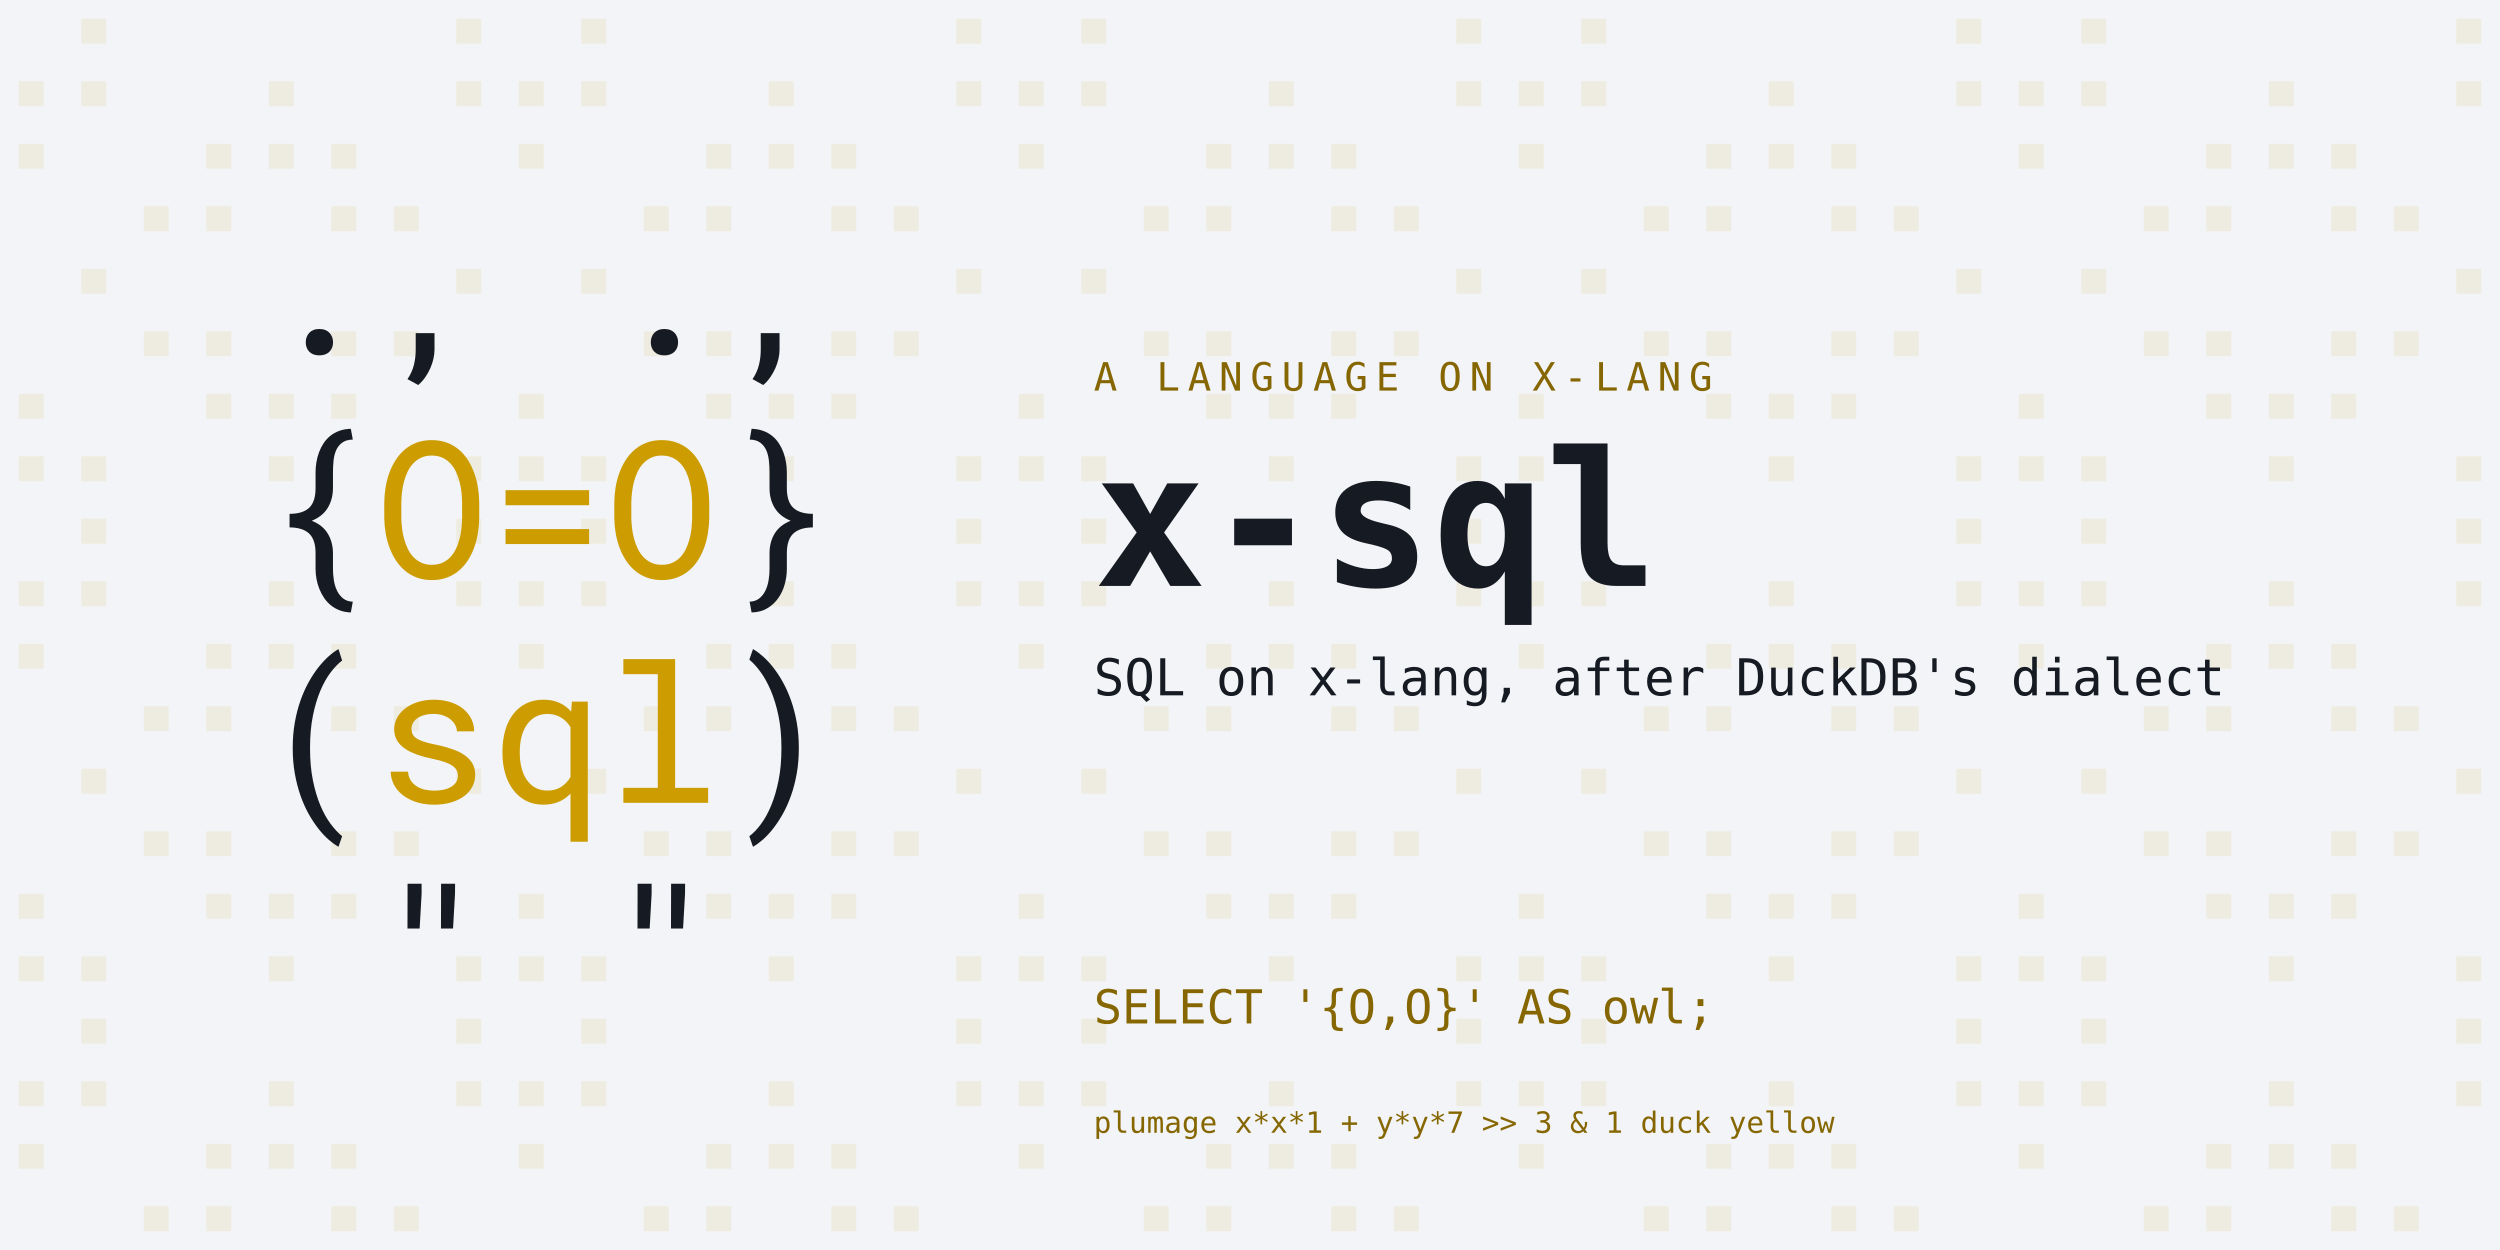
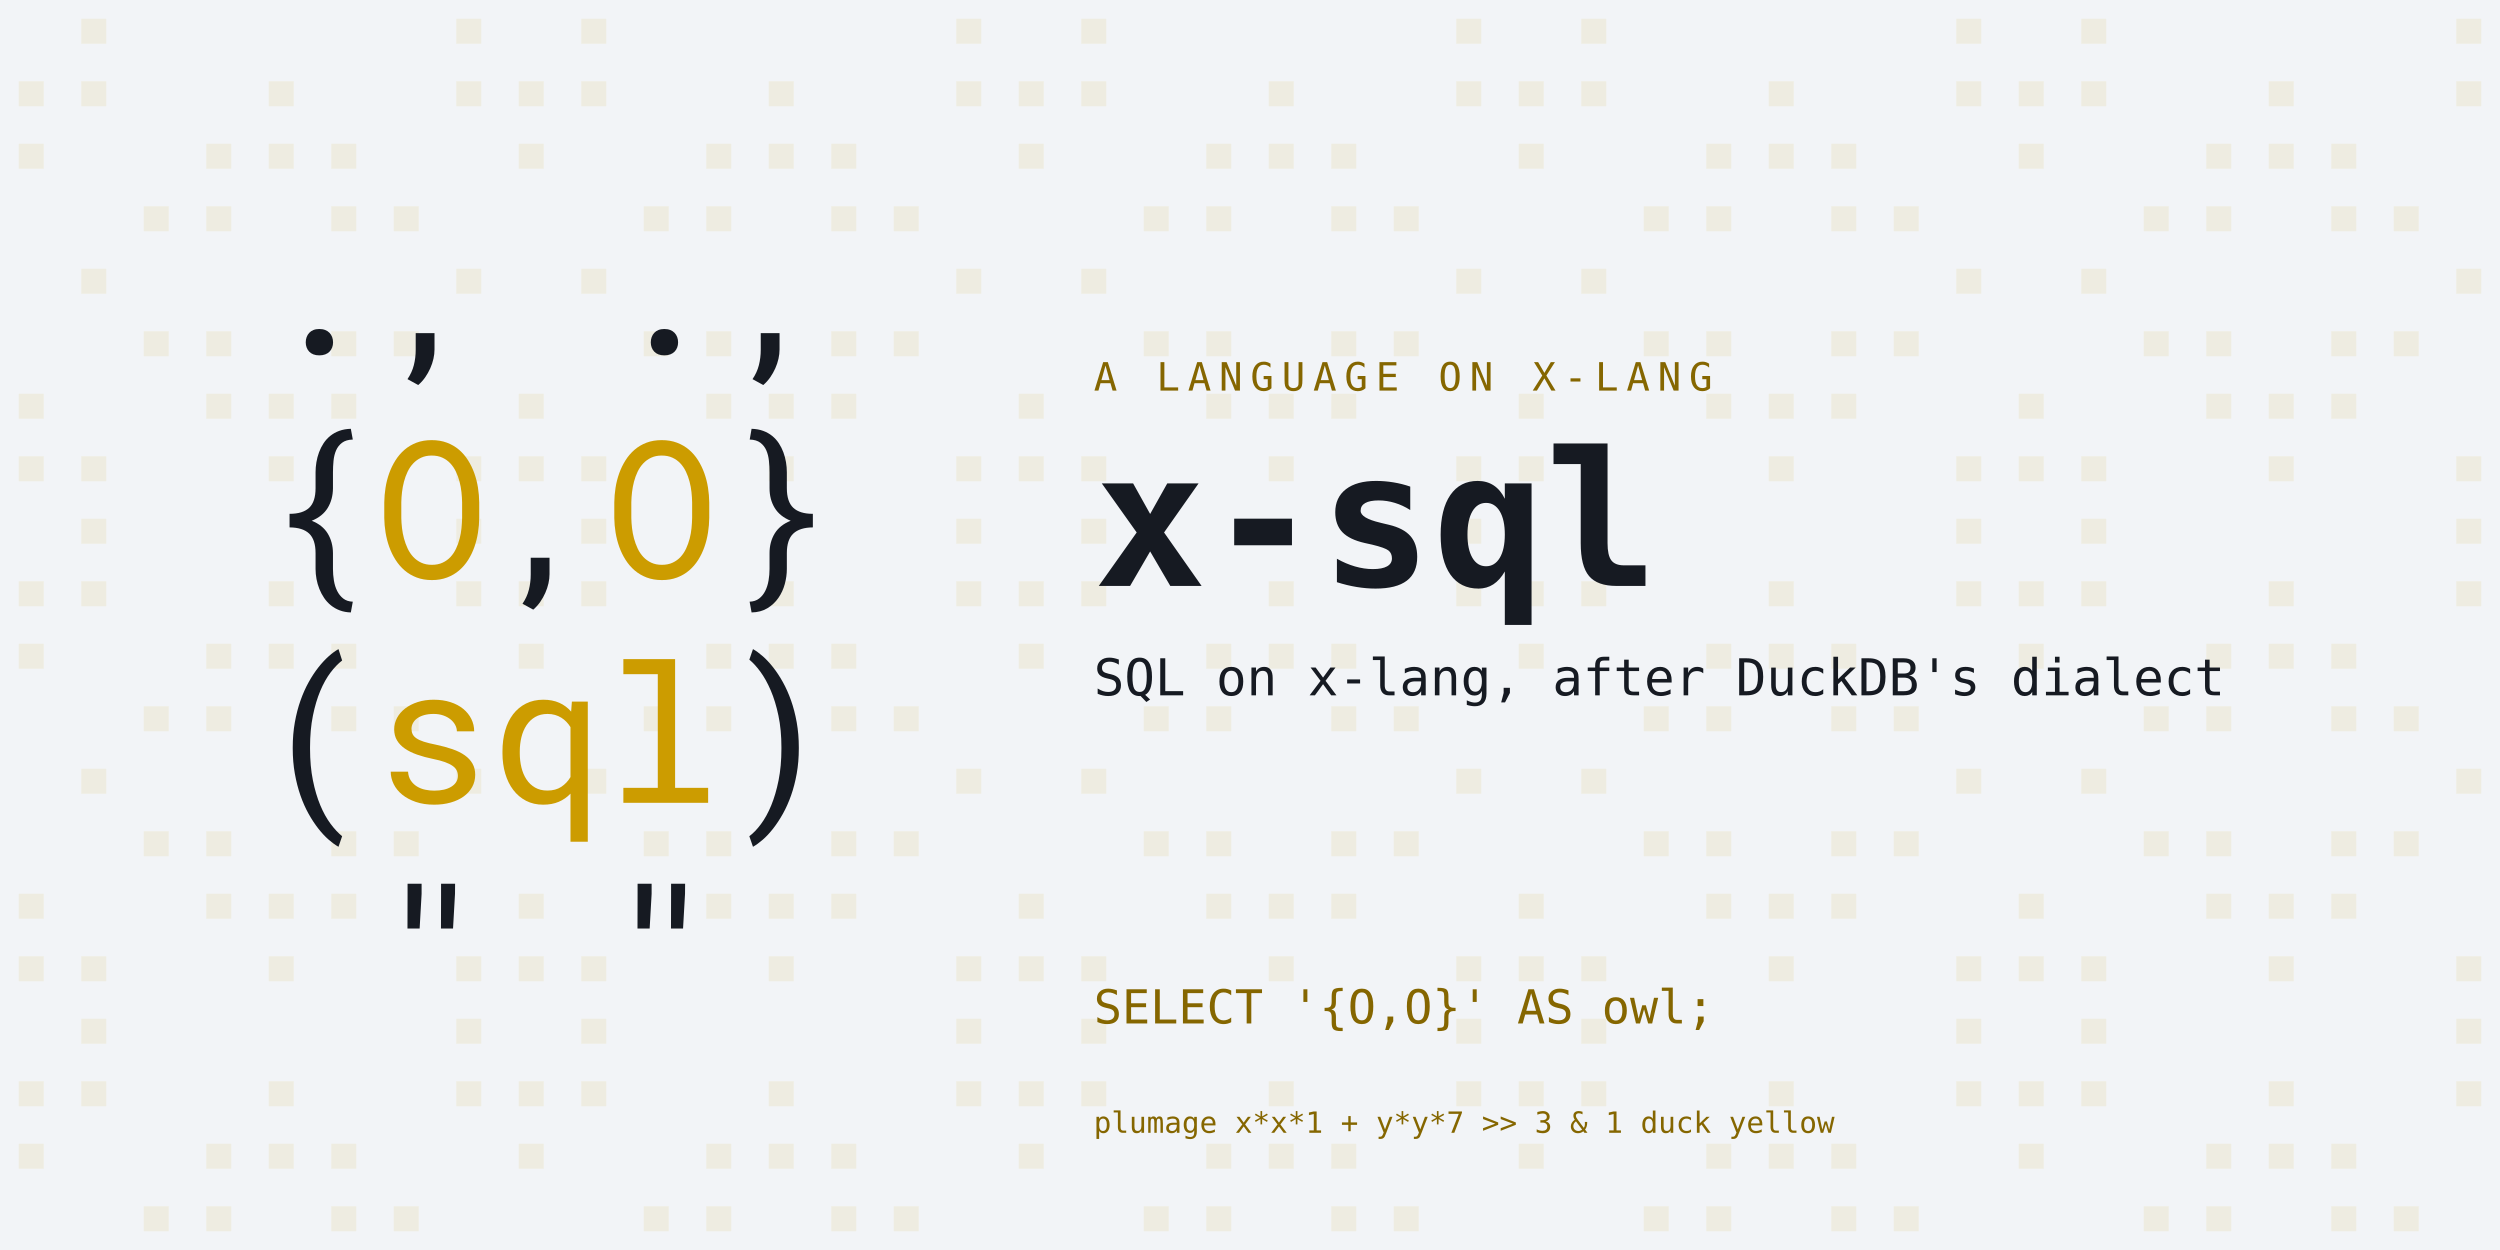
<svg xmlns="http://www.w3.org/2000/svg" width="1280" height="640" viewBox="0 0 1280 640" role="img" aria-label="x-sql, with Bitwise">
  <rect width="1280" height="640" fill="#f2f4f7" />
  <g fill="hsl(46,100%,40%)" fill-opacity="0.09">
    <rect x="41.6" y="9.6" width="12.8" height="12.8" />
    <rect x="233.6" y="9.6" width="12.8" height="12.8" />
    <rect x="297.6" y="9.6" width="12.8" height="12.8" />
    <rect x="489.6" y="9.6" width="12.8" height="12.8" />
    <rect x="553.6" y="9.6" width="12.8" height="12.8" />
    <rect x="745.6" y="9.6" width="12.8" height="12.8" />
    <rect x="809.6" y="9.6" width="12.8" height="12.8" />
    <rect x="1001.6" y="9.6" width="12.8" height="12.8" />
    <rect x="1065.6" y="9.6" width="12.8" height="12.8" />
    <rect x="1257.6" y="9.6" width="12.8" height="12.8" />
    <rect x="9.6" y="41.6" width="12.8" height="12.8" />
    <rect x="41.6" y="41.6" width="12.8" height="12.8" />
    <rect x="137.6" y="41.6" width="12.8" height="12.8" />
    <rect x="233.6" y="41.6" width="12.8" height="12.8" />
    <rect x="265.6" y="41.6" width="12.8" height="12.8" />
    <rect x="297.6" y="41.6" width="12.8" height="12.8" />
    <rect x="393.6" y="41.6" width="12.8" height="12.8" />
    <rect x="489.6" y="41.6" width="12.8" height="12.8" />
    <rect x="521.6" y="41.6" width="12.8" height="12.8" />
    <rect x="553.6" y="41.6" width="12.8" height="12.8" />
    <rect x="649.6" y="41.6" width="12.8" height="12.8" />
    <rect x="745.6" y="41.6" width="12.8" height="12.8" />
    <rect x="777.6" y="41.6" width="12.8" height="12.8" />
    <rect x="809.6" y="41.6" width="12.8" height="12.8" />
    <rect x="905.6" y="41.6" width="12.8" height="12.8" />
    <rect x="1001.6" y="41.6" width="12.8" height="12.8" />
    <rect x="1033.6" y="41.6" width="12.8" height="12.8" />
    <rect x="1065.6" y="41.6" width="12.8" height="12.8" />
    <rect x="1161.6" y="41.6" width="12.8" height="12.8" />
    <rect x="1257.6" y="41.6" width="12.8" height="12.8" />
    <rect x="9.6" y="73.6" width="12.8" height="12.8" />
    <rect x="105.6" y="73.6" width="12.8" height="12.8" />
    <rect x="137.6" y="73.6" width="12.8" height="12.8" />
    <rect x="169.6" y="73.6" width="12.8" height="12.8" />
    <rect x="265.6" y="73.6" width="12.8" height="12.8" />
    <rect x="361.6" y="73.6" width="12.8" height="12.8" />
    <rect x="393.6" y="73.6" width="12.8" height="12.8" />
    <rect x="425.6" y="73.6" width="12.8" height="12.8" />
    <rect x="521.6" y="73.6" width="12.8" height="12.8" />
    <rect x="617.6" y="73.6" width="12.8" height="12.8" />
    <rect x="649.6" y="73.6" width="12.8" height="12.8" />
    <rect x="681.6" y="73.6" width="12.8" height="12.8" />
    <rect x="777.6" y="73.6" width="12.8" height="12.8" />
    <rect x="873.6" y="73.6" width="12.8" height="12.8" />
    <rect x="905.6" y="73.6" width="12.8" height="12.8" />
    <rect x="937.6" y="73.6" width="12.8" height="12.8" />
    <rect x="1033.6" y="73.6" width="12.8" height="12.8" />
    <rect x="1129.6" y="73.6" width="12.8" height="12.8" />
    <rect x="1161.6" y="73.6" width="12.8" height="12.8" />
    <rect x="1193.6" y="73.6" width="12.8" height="12.8" />
    <rect x="73.6" y="105.6" width="12.8" height="12.8" />
    <rect x="105.6" y="105.6" width="12.8" height="12.8" />
    <rect x="169.6" y="105.6" width="12.8" height="12.8" />
    <rect x="201.6" y="105.6" width="12.8" height="12.8" />
    <rect x="329.6" y="105.6" width="12.8" height="12.8" />
    <rect x="361.6" y="105.6" width="12.8" height="12.8" />
    <rect x="425.6" y="105.6" width="12.8" height="12.8" />
    <rect x="457.6" y="105.6" width="12.8" height="12.8" />
    <rect x="585.6" y="105.6" width="12.8" height="12.8" />
    <rect x="617.6" y="105.6" width="12.8" height="12.8" />
    <rect x="681.6" y="105.6" width="12.8" height="12.8" />
    <rect x="713.6" y="105.6" width="12.8" height="12.8" />
    <rect x="841.6" y="105.6" width="12.8" height="12.8" />
    <rect x="873.6" y="105.6" width="12.8" height="12.8" />
    <rect x="937.6" y="105.6" width="12.8" height="12.8" />
    <rect x="969.6" y="105.6" width="12.8" height="12.8" />
    <rect x="1097.6" y="105.6" width="12.8" height="12.8" />
    <rect x="1129.6" y="105.6" width="12.8" height="12.8" />
    <rect x="1193.6" y="105.6" width="12.8" height="12.8" />
    <rect x="1225.6" y="105.6" width="12.8" height="12.8" />
    <rect x="41.6" y="137.6" width="12.8" height="12.8" />
    <rect x="233.6" y="137.6" width="12.8" height="12.8" />
    <rect x="297.6" y="137.6" width="12.8" height="12.8" />
    <rect x="489.6" y="137.6" width="12.8" height="12.8" />
    <rect x="553.6" y="137.6" width="12.8" height="12.8" />
    <rect x="745.6" y="137.6" width="12.8" height="12.8" />
    <rect x="809.6" y="137.6" width="12.8" height="12.8" />
    <rect x="1001.6" y="137.6" width="12.8" height="12.8" />
    <rect x="1065.6" y="137.6" width="12.8" height="12.8" />
    <rect x="1257.6" y="137.6" width="12.8" height="12.8" />
    <rect x="73.6" y="169.6" width="12.8" height="12.8" />
    <rect x="105.6" y="169.6" width="12.8" height="12.8" />
    <rect x="169.6" y="169.6" width="12.8" height="12.8" />
    <rect x="201.6" y="169.6" width="12.8" height="12.8" />
    <rect x="329.6" y="169.6" width="12.8" height="12.8" />
    <rect x="361.6" y="169.6" width="12.8" height="12.8" />
    <rect x="425.6" y="169.6" width="12.8" height="12.8" />
    <rect x="457.6" y="169.6" width="12.8" height="12.8" />
    <rect x="585.6" y="169.6" width="12.8" height="12.8" />
    <rect x="617.6" y="169.6" width="12.8" height="12.8" />
    <rect x="681.6" y="169.6" width="12.8" height="12.8" />
    <rect x="713.6" y="169.6" width="12.8" height="12.8" />
    <rect x="841.6" y="169.6" width="12.8" height="12.8" />
    <rect x="873.6" y="169.6" width="12.8" height="12.8" />
    <rect x="937.6" y="169.6" width="12.8" height="12.8" />
    <rect x="969.6" y="169.6" width="12.8" height="12.8" />
    <rect x="1097.6" y="169.6" width="12.8" height="12.8" />
    <rect x="1129.6" y="169.6" width="12.8" height="12.8" />
    <rect x="1193.6" y="169.6" width="12.8" height="12.8" />
    <rect x="1225.6" y="169.6" width="12.8" height="12.8" />
    <rect x="9.6" y="201.6" width="12.8" height="12.8" />
    <rect x="105.6" y="201.6" width="12.8" height="12.8" />
    <rect x="137.6" y="201.6" width="12.8" height="12.8" />
    <rect x="169.6" y="201.6" width="12.8" height="12.8" />
    <rect x="265.6" y="201.6" width="12.8" height="12.8" />
    <rect x="361.6" y="201.6" width="12.8" height="12.8" />
    <rect x="393.6" y="201.6" width="12.8" height="12.8" />
    <rect x="425.6" y="201.6" width="12.8" height="12.8" />
    <rect x="521.6" y="201.6" width="12.8" height="12.8" />
    <rect x="617.6" y="201.6" width="12.8" height="12.8" />
    <rect x="649.6" y="201.6" width="12.8" height="12.8" />
    <rect x="681.6" y="201.6" width="12.8" height="12.8" />
    <rect x="777.6" y="201.6" width="12.8" height="12.8" />
    <rect x="873.6" y="201.6" width="12.8" height="12.8" />
    <rect x="905.6" y="201.6" width="12.8" height="12.8" />
    <rect x="937.6" y="201.6" width="12.8" height="12.8" />
    <rect x="1033.6" y="201.6" width="12.8" height="12.8" />
    <rect x="1129.6" y="201.6" width="12.8" height="12.8" />
    <rect x="1161.6" y="201.6" width="12.8" height="12.8" />
    <rect x="1193.6" y="201.6" width="12.8" height="12.8" />
    <rect x="9.6" y="233.6" width="12.8" height="12.8" />
    <rect x="41.6" y="233.6" width="12.8" height="12.8" />
    <rect x="137.6" y="233.6" width="12.8" height="12.8" />
    <rect x="233.6" y="233.6" width="12.8" height="12.8" />
    <rect x="265.6" y="233.6" width="12.8" height="12.8" />
    <rect x="297.6" y="233.6" width="12.8" height="12.8" />
    <rect x="393.6" y="233.6" width="12.8" height="12.8" />
    <rect x="489.6" y="233.6" width="12.8" height="12.8" />
    <rect x="521.6" y="233.6" width="12.8" height="12.8" />
    <rect x="553.6" y="233.6" width="12.8" height="12.8" />
    <rect x="649.6" y="233.6" width="12.8" height="12.8" />
    <rect x="745.6" y="233.6" width="12.8" height="12.8" />
    <rect x="777.6" y="233.6" width="12.8" height="12.8" />
    <rect x="809.6" y="233.6" width="12.8" height="12.8" />
    <rect x="905.6" y="233.6" width="12.8" height="12.8" />
    <rect x="1001.6" y="233.6" width="12.8" height="12.8" />
    <rect x="1033.6" y="233.6" width="12.8" height="12.8" />
    <rect x="1065.6" y="233.6" width="12.8" height="12.8" />
    <rect x="1161.6" y="233.6" width="12.8" height="12.8" />
    <rect x="1257.6" y="233.6" width="12.8" height="12.8" />
    <rect x="41.6" y="265.6" width="12.8" height="12.8" />
    <rect x="233.6" y="265.6" width="12.8" height="12.8" />
    <rect x="297.6" y="265.6" width="12.8" height="12.8" />
    <rect x="489.6" y="265.6" width="12.8" height="12.8" />
    <rect x="553.6" y="265.6" width="12.8" height="12.8" />
    <rect x="745.6" y="265.6" width="12.8" height="12.8" />
    <rect x="809.6" y="265.6" width="12.8" height="12.8" />
    <rect x="1001.6" y="265.6" width="12.8" height="12.8" />
    <rect x="1065.6" y="265.6" width="12.8" height="12.8" />
    <rect x="1257.6" y="265.6" width="12.8" height="12.8" />
    <rect x="9.6" y="297.6" width="12.8" height="12.8" />
    <rect x="41.6" y="297.6" width="12.8" height="12.8" />
    <rect x="137.6" y="297.6" width="12.8" height="12.8" />
    <rect x="233.6" y="297.6" width="12.8" height="12.8" />
    <rect x="265.6" y="297.6" width="12.8" height="12.8" />
    <rect x="297.6" y="297.6" width="12.8" height="12.8" />
    <rect x="393.6" y="297.6" width="12.8" height="12.8" />
    <rect x="489.6" y="297.6" width="12.8" height="12.8" />
    <rect x="521.6" y="297.6" width="12.8" height="12.8" />
    <rect x="553.6" y="297.6" width="12.8" height="12.8" />
    <rect x="649.6" y="297.6" width="12.8" height="12.8" />
    <rect x="745.6" y="297.6" width="12.8" height="12.8" />
    <rect x="777.6" y="297.6" width="12.8" height="12.8" />
    <rect x="809.6" y="297.6" width="12.8" height="12.8" />
    <rect x="905.6" y="297.6" width="12.8" height="12.8" />
    <rect x="1001.6" y="297.6" width="12.8" height="12.8" />
    <rect x="1033.6" y="297.6" width="12.8" height="12.8" />
    <rect x="1065.6" y="297.6" width="12.8" height="12.8" />
    <rect x="1161.6" y="297.6" width="12.8" height="12.8" />
    <rect x="1257.6" y="297.6" width="12.8" height="12.8" />
    <rect x="9.6" y="329.6" width="12.8" height="12.8" />
    <rect x="105.6" y="329.6" width="12.8" height="12.8" />
    <rect x="137.6" y="329.6" width="12.8" height="12.8" />
    <rect x="169.6" y="329.6" width="12.8" height="12.8" />
    <rect x="265.6" y="329.6" width="12.8" height="12.8" />
    <rect x="361.6" y="329.6" width="12.8" height="12.8" />
    <rect x="393.6" y="329.6" width="12.8" height="12.8" />
    <rect x="425.6" y="329.6" width="12.8" height="12.8" />
    <rect x="521.6" y="329.6" width="12.8" height="12.8" />
    <rect x="617.6" y="329.6" width="12.8" height="12.8" />
    <rect x="649.6" y="329.6" width="12.8" height="12.8" />
    <rect x="681.6" y="329.6" width="12.8" height="12.8" />
    <rect x="777.6" y="329.6" width="12.8" height="12.8" />
    <rect x="873.6" y="329.6" width="12.8" height="12.8" />
    <rect x="905.6" y="329.6" width="12.8" height="12.8" />
    <rect x="937.6" y="329.6" width="12.8" height="12.8" />
    <rect x="1033.6" y="329.6" width="12.8" height="12.8" />
    <rect x="1129.6" y="329.6" width="12.8" height="12.8" />
    <rect x="1161.6" y="329.6" width="12.8" height="12.8" />
    <rect x="1193.6" y="329.6" width="12.8" height="12.8" />
    <rect x="73.6" y="361.6" width="12.8" height="12.8" />
    <rect x="105.6" y="361.6" width="12.8" height="12.8" />
    <rect x="169.6" y="361.6" width="12.8" height="12.8" />
    <rect x="201.6" y="361.6" width="12.8" height="12.8" />
    <rect x="329.6" y="361.6" width="12.8" height="12.8" />
    <rect x="361.6" y="361.6" width="12.8" height="12.8" />
    <rect x="425.6" y="361.6" width="12.8" height="12.8" />
    <rect x="457.6" y="361.6" width="12.8" height="12.8" />
    <rect x="585.6" y="361.6" width="12.8" height="12.8" />
    <rect x="617.6" y="361.6" width="12.8" height="12.8" />
    <rect x="681.6" y="361.6" width="12.8" height="12.8" />
    <rect x="713.6" y="361.6" width="12.8" height="12.8" />
    <rect x="841.6" y="361.6" width="12.8" height="12.8" />
    <rect x="873.6" y="361.6" width="12.8" height="12.8" />
    <rect x="937.6" y="361.6" width="12.8" height="12.8" />
    <rect x="969.6" y="361.6" width="12.8" height="12.8" />
    <rect x="1097.6" y="361.6" width="12.8" height="12.8" />
    <rect x="1129.6" y="361.6" width="12.8" height="12.8" />
    <rect x="1193.6" y="361.6" width="12.8" height="12.8" />
    <rect x="1225.6" y="361.6" width="12.8" height="12.8" />
    <rect x="41.6" y="393.6" width="12.8" height="12.8" />
    <rect x="233.6" y="393.6" width="12.8" height="12.8" />
    <rect x="297.6" y="393.6" width="12.8" height="12.8" />
    <rect x="489.6" y="393.6" width="12.8" height="12.8" />
    <rect x="553.6" y="393.6" width="12.8" height="12.8" />
    <rect x="745.6" y="393.6" width="12.8" height="12.8" />
    <rect x="809.6" y="393.6" width="12.8" height="12.8" />
    <rect x="1001.6" y="393.6" width="12.8" height="12.8" />
    <rect x="1065.6" y="393.6" width="12.8" height="12.8" />
    <rect x="1257.6" y="393.6" width="12.8" height="12.8" />
    <rect x="73.6" y="425.6" width="12.8" height="12.8" />
    <rect x="105.6" y="425.6" width="12.8" height="12.8" />
    <rect x="169.6" y="425.6" width="12.8" height="12.8" />
    <rect x="201.6" y="425.6" width="12.8" height="12.8" />
    <rect x="329.6" y="425.6" width="12.8" height="12.8" />
    <rect x="361.6" y="425.6" width="12.8" height="12.8" />
    <rect x="425.6" y="425.6" width="12.8" height="12.8" />
    <rect x="457.6" y="425.6" width="12.8" height="12.8" />
    <rect x="585.6" y="425.6" width="12.8" height="12.8" />
    <rect x="617.6" y="425.6" width="12.8" height="12.8" />
    <rect x="681.6" y="425.6" width="12.8" height="12.8" />
    <rect x="713.6" y="425.6" width="12.8" height="12.8" />
    <rect x="841.6" y="425.6" width="12.8" height="12.8" />
    <rect x="873.6" y="425.6" width="12.8" height="12.8" />
    <rect x="937.6" y="425.6" width="12.8" height="12.8" />
    <rect x="969.6" y="425.6" width="12.8" height="12.8" />
    <rect x="1097.6" y="425.6" width="12.8" height="12.8" />
    <rect x="1129.6" y="425.6" width="12.8" height="12.8" />
    <rect x="1193.6" y="425.6" width="12.8" height="12.8" />
    <rect x="1225.6" y="425.6" width="12.8" height="12.8" />
    <rect x="9.6" y="457.6" width="12.8" height="12.8" />
    <rect x="105.6" y="457.6" width="12.8" height="12.8" />
    <rect x="137.6" y="457.6" width="12.8" height="12.8" />
    <rect x="169.6" y="457.6" width="12.8" height="12.8" />
    <rect x="265.6" y="457.6" width="12.8" height="12.8" />
    <rect x="361.6" y="457.6" width="12.8" height="12.8" />
    <rect x="393.6" y="457.6" width="12.8" height="12.8" />
    <rect x="425.6" y="457.6" width="12.8" height="12.8" />
    <rect x="521.6" y="457.6" width="12.8" height="12.8" />
    <rect x="617.6" y="457.6" width="12.8" height="12.8" />
    <rect x="649.6" y="457.6" width="12.8" height="12.8" />
    <rect x="681.6" y="457.6" width="12.8" height="12.8" />
    <rect x="777.6" y="457.6" width="12.8" height="12.8" />
    <rect x="873.6" y="457.6" width="12.8" height="12.8" />
    <rect x="905.6" y="457.6" width="12.8" height="12.8" />
    <rect x="937.6" y="457.6" width="12.8" height="12.8" />
    <rect x="1033.6" y="457.6" width="12.8" height="12.8" />
    <rect x="1129.6" y="457.6" width="12.8" height="12.8" />
    <rect x="1161.6" y="457.6" width="12.8" height="12.8" />
    <rect x="1193.6" y="457.6" width="12.8" height="12.8" />
    <rect x="9.6" y="489.6" width="12.8" height="12.8" />
    <rect x="41.6" y="489.6" width="12.8" height="12.8" />
    <rect x="137.6" y="489.6" width="12.8" height="12.8" />
    <rect x="233.6" y="489.6" width="12.8" height="12.8" />
    <rect x="265.6" y="489.6" width="12.8" height="12.8" />
    <rect x="297.6" y="489.6" width="12.8" height="12.8" />
    <rect x="393.6" y="489.6" width="12.8" height="12.8" />
    <rect x="489.6" y="489.6" width="12.8" height="12.8" />
    <rect x="521.6" y="489.6" width="12.8" height="12.8" />
    <rect x="553.6" y="489.6" width="12.8" height="12.8" />
    <rect x="649.6" y="489.6" width="12.8" height="12.8" />
    <rect x="745.6" y="489.6" width="12.8" height="12.8" />
    <rect x="777.6" y="489.6" width="12.8" height="12.8" />
    <rect x="809.6" y="489.6" width="12.8" height="12.8" />
    <rect x="905.6" y="489.6" width="12.8" height="12.8" />
    <rect x="1001.6" y="489.6" width="12.8" height="12.8" />
    <rect x="1033.6" y="489.6" width="12.8" height="12.8" />
    <rect x="1065.6" y="489.6" width="12.8" height="12.8" />
    <rect x="1161.6" y="489.6" width="12.8" height="12.8" />
    <rect x="1257.6" y="489.6" width="12.8" height="12.8" />
    <rect x="41.6" y="521.6" width="12.8" height="12.8" />
    <rect x="233.6" y="521.6" width="12.8" height="12.8" />
    <rect x="297.6" y="521.6" width="12.8" height="12.8" />
    <rect x="489.6" y="521.6" width="12.8" height="12.8" />
    <rect x="553.6" y="521.6" width="12.8" height="12.8" />
    <rect x="745.6" y="521.6" width="12.8" height="12.8" />
    <rect x="809.6" y="521.6" width="12.8" height="12.8" />
    <rect x="1001.6" y="521.6" width="12.8" height="12.8" />
    <rect x="1065.6" y="521.6" width="12.8" height="12.8" />
    <rect x="1257.6" y="521.6" width="12.8" height="12.8" />
    <rect x="9.6" y="553.6" width="12.8" height="12.8" />
    <rect x="41.6" y="553.6" width="12.8" height="12.8" />
    <rect x="137.6" y="553.6" width="12.8" height="12.8" />
    <rect x="233.6" y="553.6" width="12.8" height="12.8" />
    <rect x="265.6" y="553.6" width="12.8" height="12.8" />
    <rect x="297.6" y="553.6" width="12.8" height="12.8" />
    <rect x="393.6" y="553.6" width="12.8" height="12.8" />
    <rect x="489.6" y="553.6" width="12.8" height="12.8" />
    <rect x="521.6" y="553.6" width="12.8" height="12.8" />
    <rect x="553.6" y="553.6" width="12.8" height="12.8" />
    <rect x="649.6" y="553.6" width="12.8" height="12.8" />
    <rect x="745.6" y="553.6" width="12.8" height="12.8" />
    <rect x="777.6" y="553.6" width="12.8" height="12.8" />
    <rect x="809.6" y="553.6" width="12.8" height="12.8" />
    <rect x="905.6" y="553.6" width="12.8" height="12.8" />
    <rect x="1001.6" y="553.6" width="12.8" height="12.8" />
    <rect x="1033.6" y="553.6" width="12.8" height="12.8" />
    <rect x="1065.6" y="553.6" width="12.8" height="12.8" />
    <rect x="1161.6" y="553.6" width="12.8" height="12.8" />
    <rect x="1257.6" y="553.6" width="12.8" height="12.8" />
    <rect x="9.6" y="585.6" width="12.8" height="12.8" />
    <rect x="105.6" y="585.6" width="12.8" height="12.8" />
    <rect x="137.6" y="585.6" width="12.8" height="12.8" />
    <rect x="169.6" y="585.6" width="12.8" height="12.8" />
    <rect x="265.6" y="585.6" width="12.8" height="12.8" />
    <rect x="361.6" y="585.6" width="12.8" height="12.8" />
    <rect x="393.6" y="585.6" width="12.8" height="12.8" />
    <rect x="425.6" y="585.6" width="12.8" height="12.8" />
    <rect x="521.6" y="585.6" width="12.8" height="12.8" />
    <rect x="617.6" y="585.6" width="12.8" height="12.8" />
    <rect x="649.6" y="585.6" width="12.8" height="12.8" />
    <rect x="681.6" y="585.6" width="12.8" height="12.8" />
    <rect x="777.6" y="585.6" width="12.8" height="12.8" />
    <rect x="873.6" y="585.6" width="12.8" height="12.8" />
    <rect x="905.6" y="585.6" width="12.8" height="12.8" />
    <rect x="937.6" y="585.6" width="12.8" height="12.8" />
    <rect x="1033.6" y="585.6" width="12.8" height="12.8" />
    <rect x="1129.6" y="585.6" width="12.8" height="12.8" />
    <rect x="1161.6" y="585.6" width="12.8" height="12.8" />
    <rect x="1193.6" y="585.6" width="12.8" height="12.8" />
    <rect x="73.6" y="617.6" width="12.8" height="12.8" />
    <rect x="105.6" y="617.6" width="12.8" height="12.8" />
    <rect x="169.6" y="617.6" width="12.8" height="12.8" />
    <rect x="201.6" y="617.6" width="12.8" height="12.8" />
    <rect x="329.6" y="617.6" width="12.8" height="12.8" />
    <rect x="361.6" y="617.6" width="12.8" height="12.8" />
    <rect x="425.6" y="617.6" width="12.8" height="12.8" />
    <rect x="457.6" y="617.6" width="12.8" height="12.8" />
    <rect x="585.6" y="617.6" width="12.8" height="12.8" />
    <rect x="617.6" y="617.6" width="12.8" height="12.8" />
    <rect x="681.6" y="617.6" width="12.8" height="12.8" />
    <rect x="713.6" y="617.6" width="12.8" height="12.8" />
    <rect x="841.6" y="617.6" width="12.8" height="12.8" />
    <rect x="873.6" y="617.6" width="12.8" height="12.8" />
    <rect x="937.6" y="617.6" width="12.8" height="12.8" />
    <rect x="969.6" y="617.6" width="12.8" height="12.8" />
    <rect x="1097.6" y="617.6" width="12.8" height="12.8" />
    <rect x="1129.6" y="617.6" width="12.8" height="12.8" />
    <rect x="1193.6" y="617.6" width="12.8" height="12.8" />
    <rect x="1225.6" y="617.6" width="12.8" height="12.8" />
  </g>
  <defs>
    <path id="o-14" d="M496 120Q496 150 505.5 176.0Q515 202 533.0 221.5Q551 241 578.0 252.0Q605 263 641 263Q677 263 704.5 252.0Q732 241 750.5 221.5Q769 202 778.5 176.0Q788 150 788 120Q788 91 778.5 65.5Q769 40 750.5 21.0Q732 2 704.5 -8.5Q677 -19 641 -19Q605 -19 578.0 -8.5Q551 2 533.0 21.0Q515 40 505.5 65.5Q496 91 496 120Z" />
    <path id="o-12" d="M643 43Q643 -4 631.5 -55.5Q620 -107 597.5 -157.5Q575 -208 543.0 -254.0Q511 -300 469 -336L354 -273Q402 -203 422.0 -124.0Q442 -45 442 40V219H643Z" />
    <path id="o-91" d="M978 -366Q913 -364 860.0 -344.0Q807 -324 765.0 -290.0Q723 -256 692.5 -211.0Q662 -166 641.5 -114.5Q621 -63 611.0 -8.5Q601 46 601 99V268Q601 412 532.5 477.0Q464 542 323 543V688Q464 688 532.5 752.5Q601 817 601 962V1132Q601 1185 610.0 1239.5Q619 1294 638.0 1345.5Q657 1397 686.5 1442.0Q716 1487 758.0 1521.0Q800 1555 854.5 1575.0Q909 1595 978 1597L999 1482Q927 1480 884.5 1448.0Q842 1416 820.5 1366.5Q799 1317 793.0 1255.0Q787 1193 787 1132V962Q786 842 731.0 751.5Q676 661 560 614Q676 568 731.0 477.5Q786 387 787 268V99Q787 37 797.0 -24.5Q807 -86 831.5 -135.5Q856 -185 896.5 -217.0Q937 -249 999 -251Z" />
    <path id="o-47" d="M1121 644Q1120 566 1107.5 486.5Q1095 407 1069.0 333.0Q1043 259 1002.5 195.0Q962 131 906.0 83.0Q850 35 777.5 7.5Q705 -20 615 -20Q525 -20 452.5 7.5Q380 35 324.0 83.0Q268 131 227.0 195.5Q186 260 159.5 334.0Q133 408 120.0 487.0Q107 566 106 644V810Q107 888 119.5 967.5Q132 1047 158.5 1121.0Q185 1195 225.5 1259.5Q266 1324 322.0 1372.5Q378 1421 450.5 1448.5Q523 1476 613 1476Q703 1476 776.0 1448.5Q849 1421 905.0 1373.0Q961 1325 1001.5 1260.5Q1042 1196 1068.5 1122.0Q1095 1048 1107.5 968.0Q1120 888 1121 810ZM938 812Q937 864 931.0 920.5Q925 977 910.5 1032.5Q896 1088 872.0 1138.5Q848 1189 812.0 1227.5Q776 1266 727.0 1288.5Q678 1311 613 1311Q549 1311 500.0 1288.0Q451 1265 415.0 1226.5Q379 1188 355.0 1137.5Q331 1087 316.5 1031.5Q302 976 295.5 919.5Q289 863 288 812V644Q289 593 295.5 536.0Q302 479 317.0 423.5Q332 368 356.0 317.0Q380 266 416.0 227.5Q452 189 501.0 166.0Q550 143 615 143Q680 143 729.5 166.0Q779 189 814.5 227.5Q850 266 873.5 316.5Q897 367 911.5 422.5Q926 478 931.5 535.0Q937 592 938 644Z" />
-     <path id="o-29" d="M1066 780H173V941H1066ZM1066 365H173V525H1066Z" />
    <path id="o-93" d="M323 -251Q384 -249 425.0 -217.0Q466 -185 490.5 -135.5Q515 -86 525.5 -24.5Q536 37 536 99V268Q536 387 591.0 477.5Q646 568 762 614Q646 661 591.0 751.5Q536 842 536 962V1132Q536 1193 529.5 1255.0Q523 1317 501.5 1366.5Q480 1416 438.0 1448.0Q396 1480 324 1482L344 1597Q413 1595 467.5 1575.0Q522 1555 564.0 1521.0Q606 1487 635.5 1442.0Q665 1397 684.0 1345.5Q703 1294 712.0 1239.5Q721 1185 721 1132V962Q721 817 790.0 752.5Q859 688 999 688V543Q859 542 790.0 477.0Q721 412 721 268V99Q721 19 699.0 -62.5Q677 -144 630.5 -211.0Q584 -278 513.0 -321.0Q442 -364 344 -366Z" />
    <path id="o-8" d="M357 591Q357 734 379.5 860.0Q402 986 440.0 1093.5Q478 1201 527.5 1290.0Q577 1379 631.5 1448.0Q686 1517 741.0 1566.0Q796 1615 846 1643L885 1521Q823 1474 761.5 1393.0Q700 1312 651.5 1196.5Q603 1081 572.5 930.5Q542 780 542 593V579Q542 392 572.5 241.0Q603 90 651.5 -26.0Q700 -142 761.5 -224.5Q823 -307 885 -357L846 -470Q796 -442 740.5 -393.5Q685 -345 630.5 -275.5Q576 -206 526.5 -117.5Q477 -29 439.5 78.5Q402 186 379.5 312.0Q357 438 357 581Z" />
    <path id="o-83" d="M893 287Q893 320 880.0 346.5Q867 373 836.0 395.0Q805 417 754.0 435.5Q703 454 627 469Q534 488 457.5 515.0Q381 542 326.5 579.5Q272 617 242.0 667.5Q212 718 212 785Q212 851 243.0 908.5Q274 966 330.0 1009.0Q386 1052 463.5 1077.0Q541 1102 634 1102Q734 1102 814.0 1076.0Q894 1050 950.0 1004.0Q1006 958 1036.5 896.5Q1067 835 1067 764H882Q882 799 864.0 832.5Q846 866 814.0 892.0Q782 918 736.5 934.0Q691 950 634 950Q575 950 530.5 937.0Q486 924 456.5 902.0Q427 880 412.0 851.0Q397 822 397 791Q397 759 409.0 734.0Q421 709 450.5 689.0Q480 669 529.5 653.0Q579 637 655 622Q755 601 834.0 573.5Q913 546 967.0 507.5Q1021 469 1049.5 418.0Q1078 367 1078 300Q1078 228 1045.5 169.0Q1013 110 955.0 68.0Q897 26 816.0 3.0Q735 -20 639 -20Q529 -20 443.0 9.5Q357 39 297.5 87.5Q238 136 206.5 200.0Q175 264 175 333H360Q364 276 390.5 237.0Q417 198 456.5 174.0Q496 150 544.0 140.0Q592 130 639 130Q756 130 824.0 173.0Q892 216 893 287Z" />
    <path id="o-81" d="M140 550Q140 671 169.0 772.5Q198 874 254.0 947.0Q310 1020 391.5 1061.0Q473 1102 577 1102Q673 1102 746.5 1069.5Q820 1037 874 975L882 1082H1052V-416H867V98Q813 41 741.0 10.5Q669 -20 575 -20Q472 -20 391.5 22.0Q311 64 255.0 138.0Q199 212 169.5 312.5Q140 413 140 529ZM325 529Q325 450 342.5 378.0Q360 306 396.0 251.0Q432 196 487.5 163.5Q543 131 620 131Q709 131 769.0 171.0Q829 211 867 275V809Q848 840 823.5 865.5Q799 891 768.5 910.0Q738 929 701.5 939.5Q665 950 622 950Q545 950 489.0 917.0Q433 884 396.5 828.5Q360 773 342.5 701.0Q325 629 325 550Z" />
    <path id="o-76" d="M203 1536H756V160H1109V0H203V160H571V1375H203Z" />
    <path id="o-9" d="M849 581Q849 438 826.5 312.0Q804 186 766.0 78.5Q728 -29 678.5 -117.5Q629 -206 574.5 -275.5Q520 -345 464.5 -393.5Q409 -442 359 -470L320 -357Q382 -311 443.5 -228.5Q505 -146 553.5 -29.0Q602 88 632.5 240.0Q663 392 663 579V593Q663 780 631.0 932.5Q599 1085 548.5 1202.5Q498 1320 437.5 1402.0Q377 1484 320 1530L359 1643Q409 1615 464.5 1566.0Q520 1517 574.5 1448.0Q629 1379 678.5 1290.0Q728 1201 766.0 1093.5Q804 986 826.5 860.0Q849 734 849 591Z" />
    <path id="o-2" d="M505 1427 484 1057H354L355 1411V1536H505ZM862 1427 841 1057H712L713 1411V1536H863Z" />
  </defs>
  <g fill="#161a22">
    <use href="#o-14" transform="translate(132.78,181.04) scale(0.0479,-0.0479)" />
    <use href="#o-12" transform="translate(191.67,181.04) scale(0.0479,-0.0479)" />
    <use href="#o-14" transform="translate(309.44,181.04) scale(0.0479,-0.0479)" />
    <use href="#o-12" transform="translate(368.33,181.04) scale(0.0479,-0.0479)" />
    <use href="#o-91" transform="translate(132.78,296.04) scale(0.0479,-0.0479)" />
+     <use href="#o-12" transform="translate(250.56,296.04) scale(0.0479,-0.0479)" />
    <use href="#o-93" transform="translate(368.33,296.04) scale(0.0479,-0.0479)" />
    <use href="#o-8" transform="translate(132.78,411.04) scale(0.0479,-0.0479)" />
    <use href="#o-9" transform="translate(368.33,411.04) scale(0.0479,-0.0479)" />
    <use href="#o-2" transform="translate(191.67,526.04) scale(0.0479,-0.0479)" />
    <use href="#o-2" transform="translate(309.44,526.04) scale(0.0479,-0.0479)" />
  </g>
  <g fill="hsl(46,100%,40%)">
    <use href="#o-47" transform="translate(191.67,296.04) scale(0.0479,-0.0479)" />
  </g>
  <g fill="hsl(46,100%,40%)">
    <use href="#o-47" transform="translate(309.44,296.04) scale(0.0479,-0.0479)" />
  </g>
  <g fill="hsl(46,100%,40%)">
-     <use href="#o-29" transform="translate(250.56,296.04) scale(0.0479,-0.0479)" />
    <use href="#o-83" transform="translate(191.67,411.04) scale(0.0479,-0.0479)" />
    <use href="#o-81" transform="translate(250.56,411.04) scale(0.0479,-0.0479)" />
    <use href="#o-76" transform="translate(309.44,411.04) scale(0.0479,-0.0479)" />
  </g>
  <text x="560" y="200" font-family="'Roboto Mono','Martian Mono',Menlo,'DejaVu Sans Mono',ui-monospace,monospace" font-size="20" letter-spacing="4" fill="hsl(46,100%,26%)">A LANGUAGE ON X-LANG</text>
  <text x="560" y="300" font-family="'Roboto Mono','Martian Mono',Menlo,'DejaVu Sans Mono',ui-monospace,monospace" font-size="96" font-weight="700" fill="#161a22">x-sql</text>
  <text x="560" y="356" font-family="'Roboto Mono','Martian Mono',Menlo,'DejaVu Sans Mono',ui-monospace,monospace" font-size="26" fill="#161a22">SQL on x-lang, after DuckDB's dialect</text>
  <text x="560" y="524" font-family="'Roboto Mono','Martian Mono',Menlo,'DejaVu Sans Mono',ui-monospace,monospace" font-size="24" xml:space="preserve" fill="hsl(46,100%,26%)">SELECT '{O,O}' AS owl;</text>
  <text x="560" y="580" font-family="'Roboto Mono','Martian Mono',Menlo,'DejaVu Sans Mono',ui-monospace,monospace" font-size="15" fill="hsl(46,100%,26%)">plumage  x*x*1 + y*y*7 &gt;&gt; 3 &amp; 1   duck yellow</text>
</svg>
